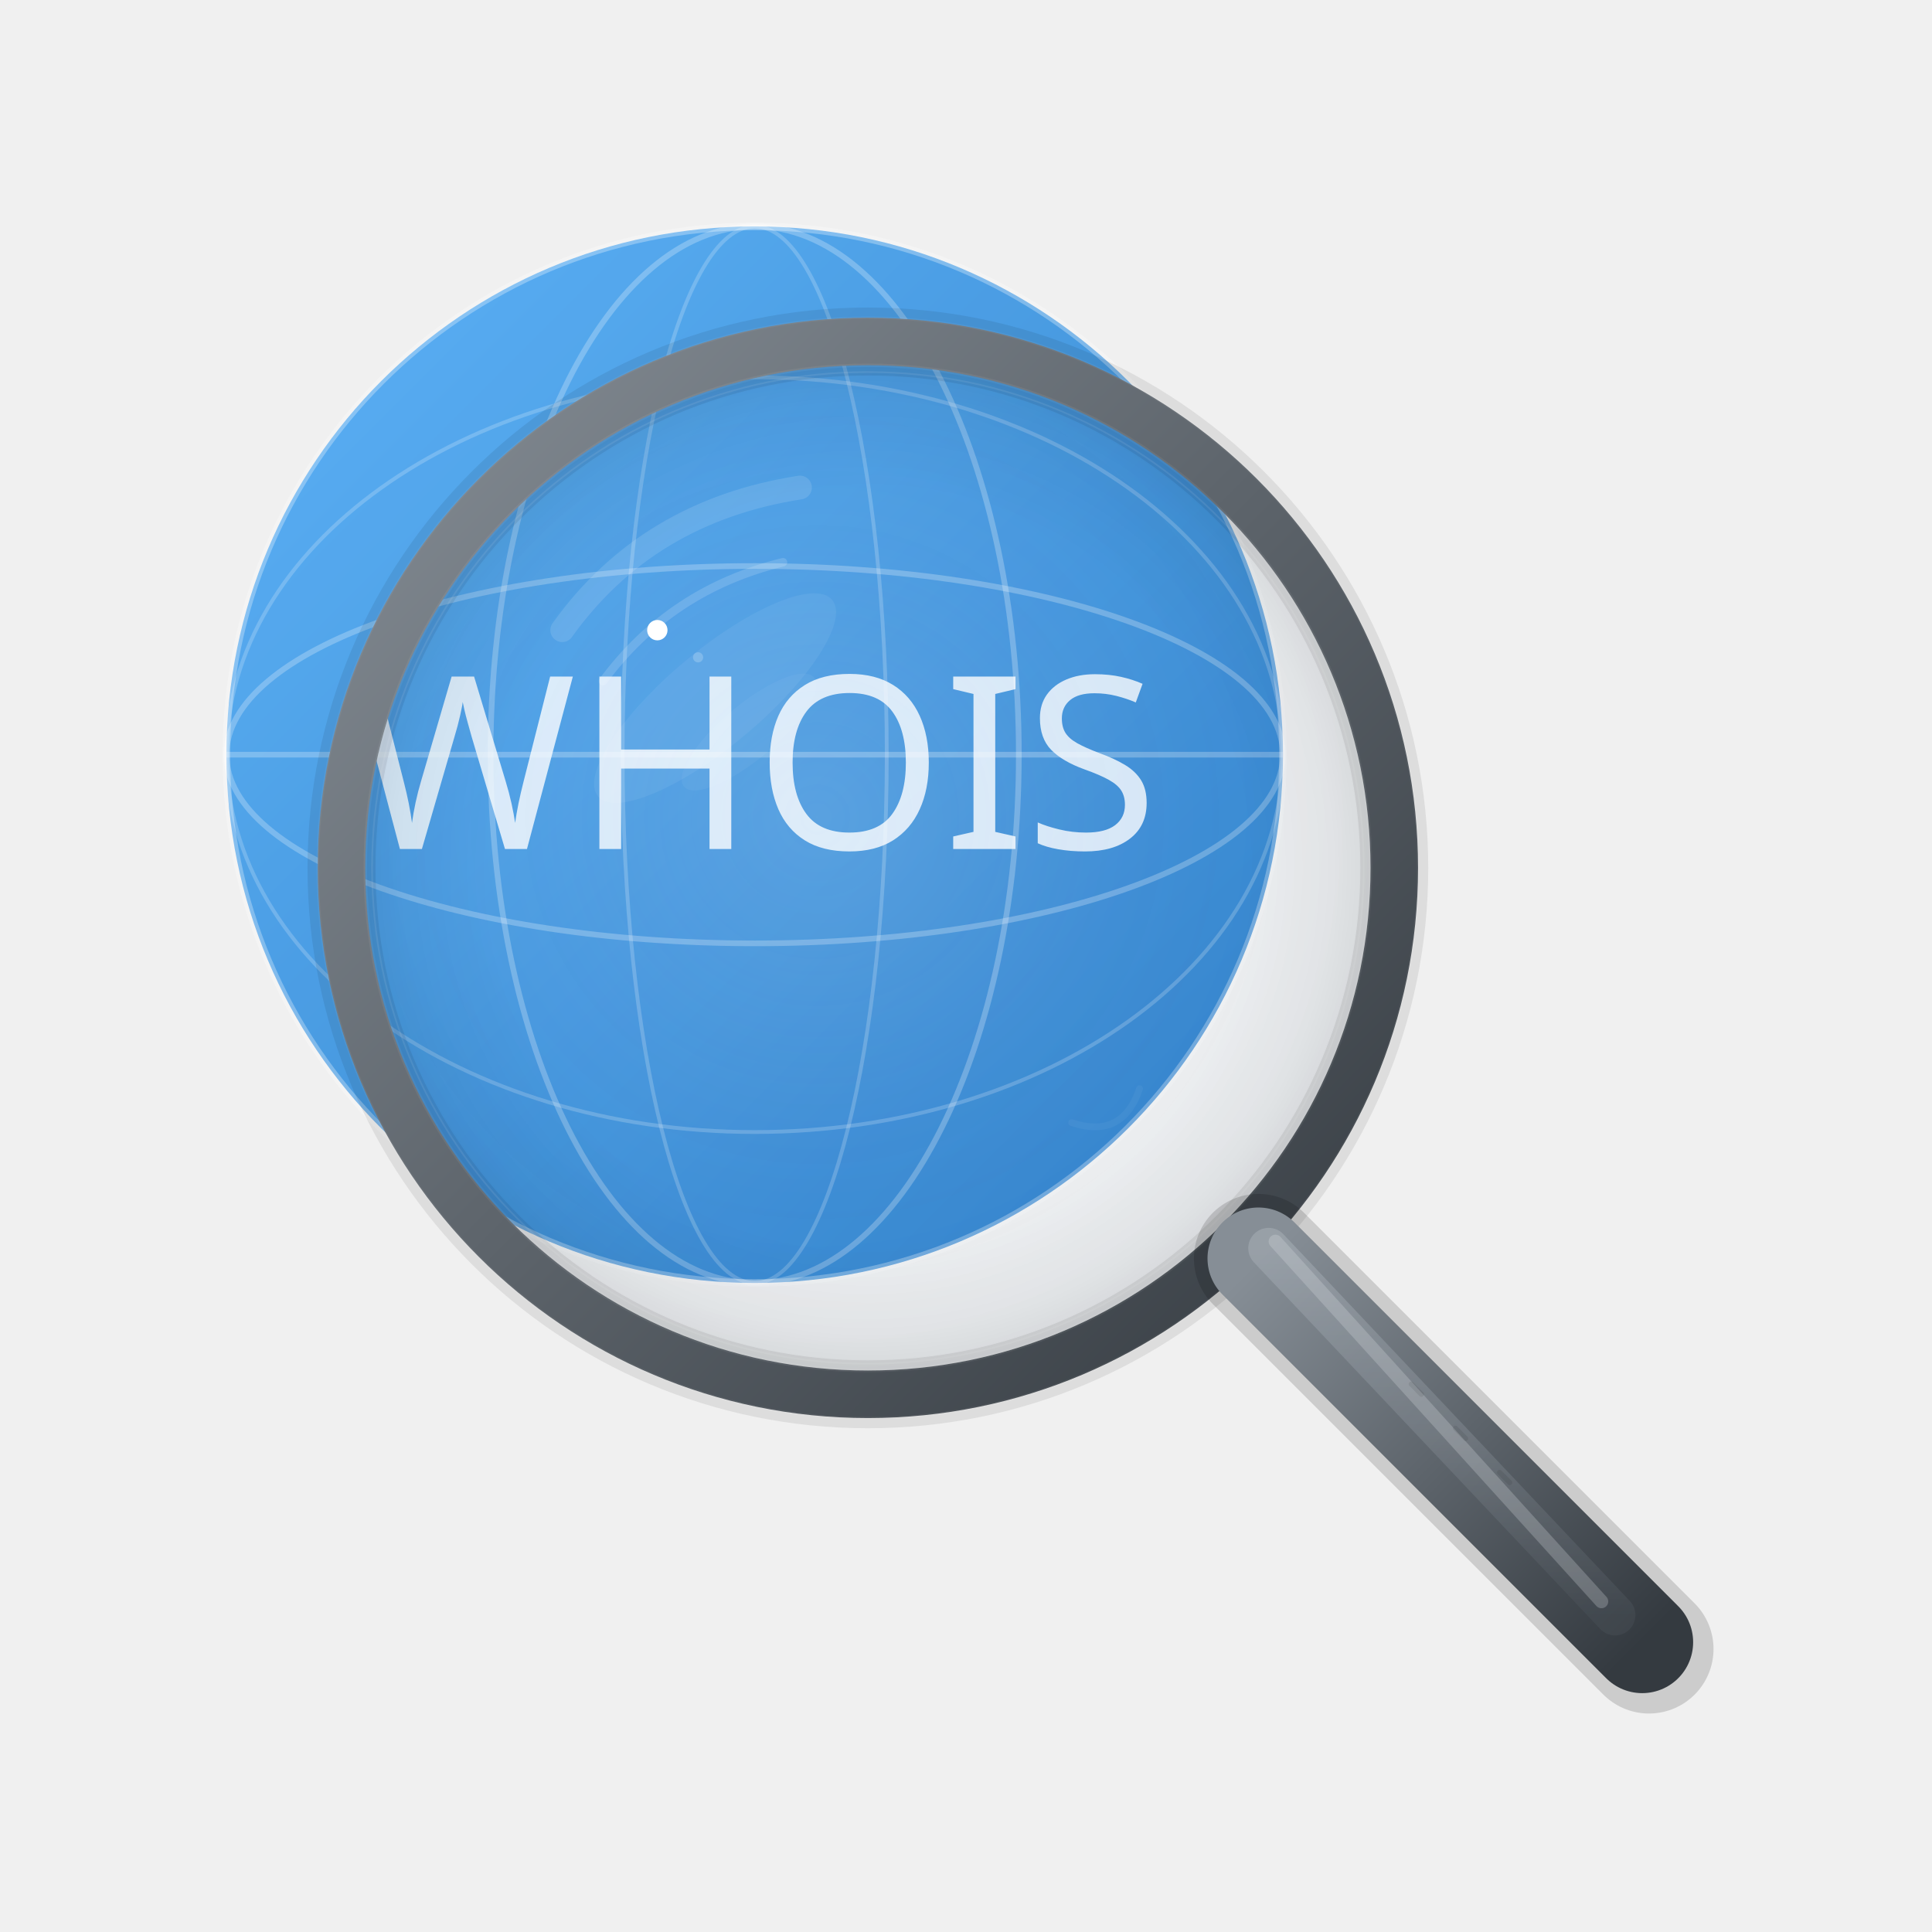
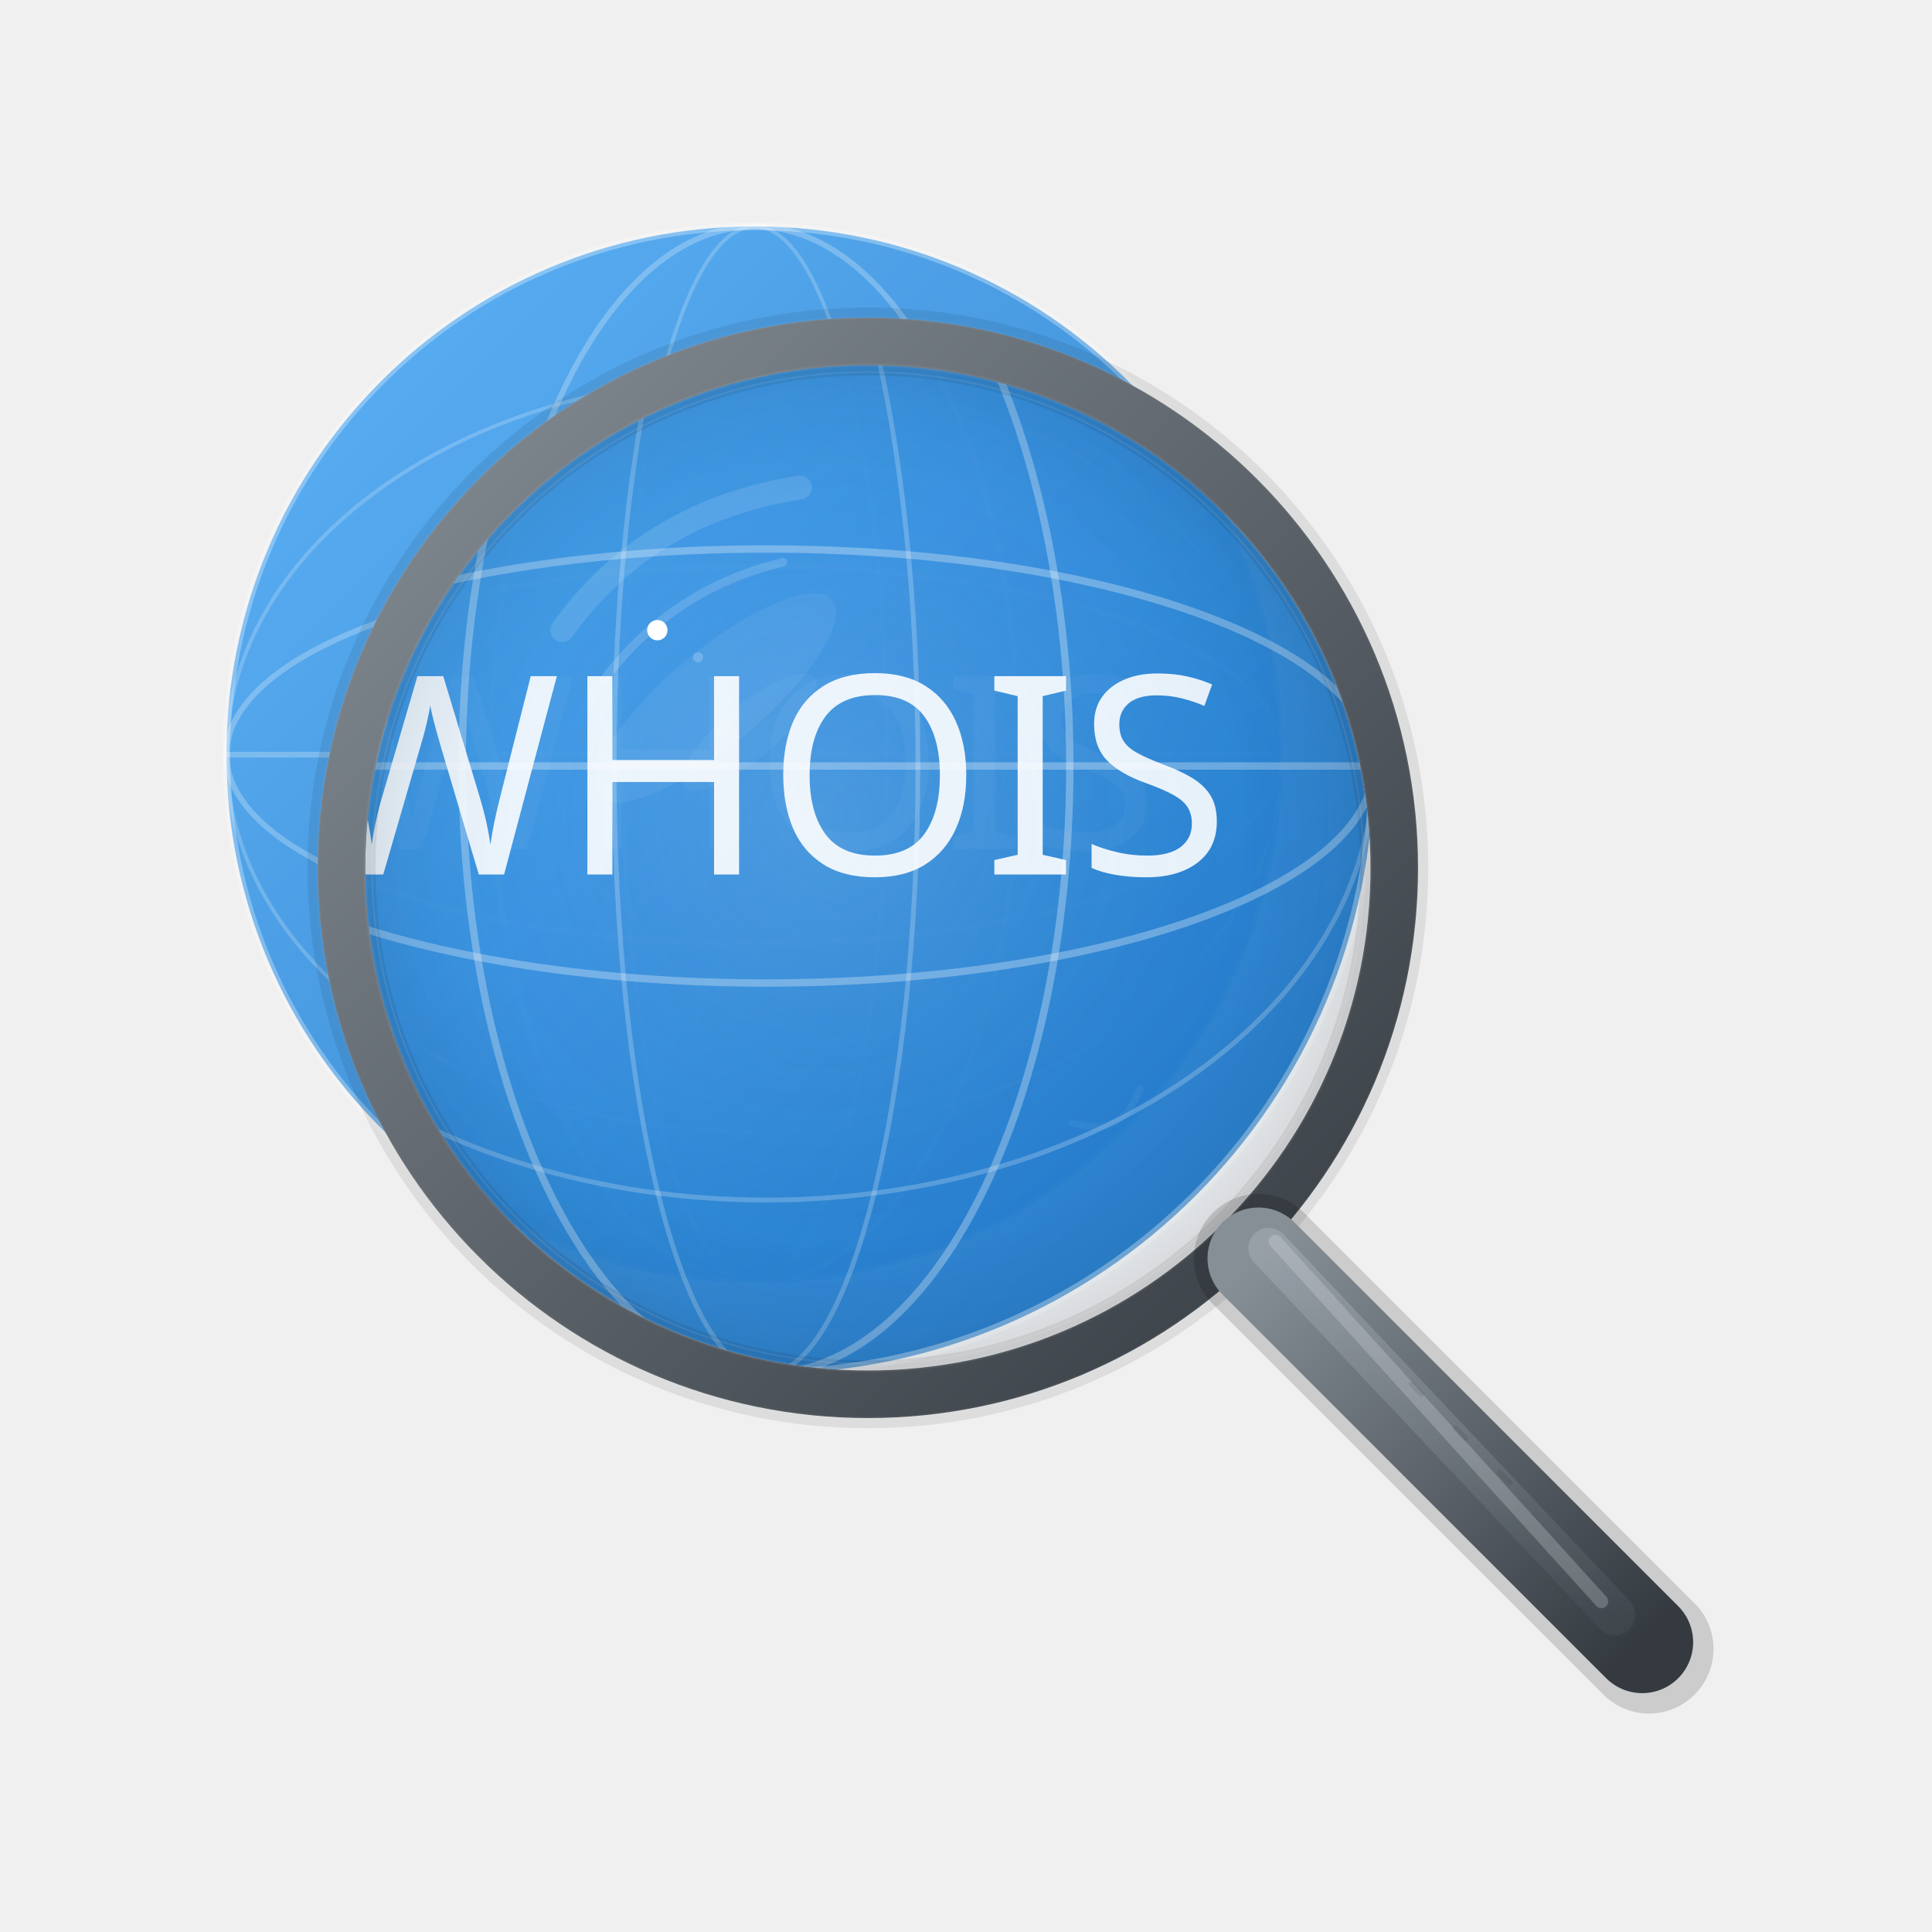
<svg xmlns="http://www.w3.org/2000/svg" viewBox="0 0 512 512" width="100%" height="100%" preserveAspectRatio="xMidYMid meet">
  <defs>
    <linearGradient id="globeGrad" x1="0%" y1="0%" x2="100%" y2="100%">
      <stop offset="0%" style="stop-color:#4dabf7;stop-opacity:1" />
      <stop offset="100%" style="stop-color:#1971c2;stop-opacity:1" />
    </linearGradient>
    <linearGradient id="handleGrad" x1="0%" y1="0%" x2="100%" y2="100%">
      <stop offset="0%" style="stop-color:#868e96" />
      <stop offset="100%" style="stop-color:#343a40" />
    </linearGradient>
    <linearGradient id="handleHL" x1="0%" y1="0%" x2="0%" y2="100%">
      <stop offset="0%" style="stop-color:#adb5bd" />
      <stop offset="50%" style="stop-color:#868e96" />
      <stop offset="100%" style="stop-color:#495057" />
    </linearGradient>
    <radialGradient id="glassBase" cx="45%" cy="45%" r="55%">
      <stop offset="0%" style="stop-color:#ffffff;stop-opacity:0.12" />
      <stop offset="50%" style="stop-color:#dbe4ff;stop-opacity:0.05" />
      <stop offset="100%" style="stop-color:#1971c2;stop-opacity:0.03" />
    </radialGradient>
    <radialGradient id="glassEdge" cx="50%" cy="50%" r="50%">
      <stop offset="75%" style="stop-color:transparent" />
      <stop offset="92%" style="stop-color:rgba(0,0,0,0.04)" />
      <stop offset="100%" style="stop-color:rgba(0,0,0,0.08)" />
    </radialGradient>
    <linearGradient id="reflGrad" x1="0%" y1="0%" x2="100%" y2="100%">
      <stop offset="0%" style="stop-color:#fff;stop-opacity:0" />
      <stop offset="25%" style="stop-color:#fff;stop-opacity:0.4" />
      <stop offset="75%" style="stop-color:#fff;stop-opacity:0.4" />
      <stop offset="100%" style="stop-color:#fff;stop-opacity:0" />
    </linearGradient>
    <style>
      /* Magnifying glass searching motion */
      @keyframes search {
        0%   { transform: translate(0, 0) rotate(0deg); }
        15%  { transform: translate(12px, -8px) rotate(0.8deg); }
        35%  { transform: translate(18px, 6px) rotate(-0.3deg); }
        55%  { transform: translate(2px, 14px) rotate(-0.6deg); }
        75%  { transform: translate(-10px, 4px) rotate(0.4deg); }
        90%  { transform: translate(-6px, -6px) rotate(0.2deg); }
        100% { transform: translate(0, 0) rotate(0deg); }
      }

      /* Reflection shimmer - light moving across glass */
      @keyframes shimmer {
        0%, 100% { opacity: 0.2; transform: translate(0, 0); }
        50% { opacity: 0.45; transform: translate(3px, -3px); }
      }

      /* Secondary reflection drift */
      @keyframes shimmer2 {
        0%, 100% { opacity: 0.06; }
        40% { opacity: 0.14; }
        70% { opacity: 0.04; }
      }

      /* Specular highlight twinkle */
      @keyframes twinkle {
        0%, 100% { opacity: 0.25; r: 3; }
        50% { opacity: 0.5; r: 4; }
      }

      /* Edge glow */
      @keyframes edgePulse {
        0%, 100% { opacity: 0.6; }
        50% { opacity: 1; }
      }

      .mag-group {
        animation: search 4.5s cubic-bezier(0.45, 0.05, 0.55, 0.95) infinite;
        transform-origin: 230px 230px;
      }
+       /* Reverse of search — keeps magnified content stationary in world space */
+       @keyframes searchReverse {
+         0%   { transform: translate(0, 0) rotate(0deg); }
+         15%  { transform: translate(-12px, 8px) rotate(-0.8deg); }
+         35%  { transform: translate(-18px, -6px) rotate(0.3deg); }
+         55%  { transform: translate(-2px, -14px) rotate(0.6deg); }
+         75%  { transform: translate(10px, -4px) rotate(-0.4deg); }
+         90%  { transform: translate(6px, 6px) rotate(-0.2deg); }
+         100% { transform: translate(0, 0) rotate(0deg); }
+       }
+       .mag-rev {
+         animation: searchReverse 4.5s cubic-bezier(0.45, 0.05, 0.55, 0.95) infinite;
+         transform-origin: 230px 230px;
+       }
      .refl-main { animation: shimmer 3.5s ease-in-out infinite; }
      .refl-sec { animation: shimmer2 4s ease-in-out infinite; }
      .spec-dot { animation: twinkle 2.5s ease-in-out infinite; }
      .edge-hl { animation: edgePulse 3s ease-in-out infinite; }
    </style>
  </defs>
  <circle cx="200" cy="200" r="140" fill="url(#globeGrad)" opacity="0.9" />
  <ellipse cx="200" cy="200" rx="140" ry="140" fill="none" stroke="#fff" stroke-width="2" opacity="0.3" />
  <ellipse cx="200" cy="200" rx="70" ry="140" fill="none" stroke="#fff" stroke-width="1.5" opacity="0.25" />
  <ellipse cx="200" cy="200" rx="35" ry="140" fill="none" stroke="#fff" stroke-width="1" opacity="0.2" />
  <ellipse cx="200" cy="200" rx="140" ry="50" fill="none" stroke="#fff" stroke-width="1.5" opacity="0.25" />
  <ellipse cx="200" cy="200" rx="140" ry="100" fill="none" stroke="#fff" stroke-width="1" opacity="0.2" />
  <line x1="60" y1="200" x2="340" y2="200" stroke="#fff" stroke-width="1.5" opacity="0.25" />
  <text x="200" y="225" text-anchor="middle" fill="#fff" font-family="'Segoe UI', system-ui, sans-serif" font-size="64" font-weight="400" opacity="0.8">WHOIS</text>
  <g class="mag-group">
    <g transform="translate(23, 23) scale(0.9)">
+       <clipPath id="lensClip">
+         <circle cx="230" cy="230" r="148" />
+       </clipPath>
+       <g clip-path="url(#lensClip)">
+         <g class="mag-rev">
+           <g transform="translate(-55.6, -55.6) scale(1.278)">
+             <circle cx="200" cy="200" r="140" fill="url(#globeGrad)" opacity="0.95" />
+             <ellipse cx="200" cy="200" rx="140" ry="140" fill="none" stroke="#fff" stroke-width="2.2" opacity="0.35" />
+             <ellipse cx="200" cy="200" rx="70" ry="140" fill="none" stroke="#fff" stroke-width="1.7" opacity="0.3" />
+             <ellipse cx="200" cy="200" rx="35" ry="140" fill="none" stroke="#fff" stroke-width="1.1" opacity="0.22" />
+             <ellipse cx="200" cy="200" rx="140" ry="50" fill="none" stroke="#fff" stroke-width="1.7" opacity="0.3" />
+             <ellipse cx="200" cy="200" rx="140" ry="100" fill="none" stroke="#fff" stroke-width="1.1" opacity="0.22" />
+             <line x1="60" y1="200" x2="340" y2="200" stroke="#fff" stroke-width="1.7" opacity="0.3" />
+             <text x="200" y="225" text-anchor="middle" fill="#fff" font-family="'Segoe UI', system-ui, sans-serif" font-size="64" font-weight="500" opacity="0.9">WHOIS</text>
+           </g>
+         </g>
+       </g>
      <circle cx="230" cy="230" r="155" fill="none" stroke="rgba(0,0,0,0.08)" stroke-width="20" />
      <circle cx="230" cy="230" r="155" fill="none" stroke="url(#handleGrad)" stroke-width="14" />
      <circle cx="230" cy="230" r="148" fill="none" stroke="rgba(255,255,255,0.06)" stroke-width="1" />
      <circle cx="230" cy="230" r="162" fill="none" stroke="rgba(255,255,255,0.05)" stroke-width="0.7" />
      <circle cx="230" cy="230" r="148" fill="url(#glassBase)" />
      <circle cx="230" cy="230" r="148" fill="url(#glassEdge)" />
      <path d="M 140 160 Q 165 125, 210 118" fill="none" stroke="url(#reflGrad)" stroke-width="7" stroke-linecap="round" class="refl-main" opacity="0.3" />
      <path d="M 152 175 Q 172 148, 205 140" fill="none" stroke="#fff" stroke-width="2.5" stroke-linecap="round" class="refl-main" opacity="0.15" />
      <ellipse cx="185" cy="180" rx="45" ry="14" fill="#fff" opacity="0.06" transform="rotate(-40 185 180)" class="refl-sec" />
      <ellipse cx="195" cy="190" rx="25" ry="8" fill="#fff" opacity="0.04" transform="rotate(-40 195 190)" class="refl-sec" />
      <circle cx="168" cy="160" r="3" fill="#fff" class="spec-dot" />
      <circle cx="180" cy="168" r="1.5" fill="#fff" opacity="0.2" class="spec-dot" />
      <path d="M 290 305 Q 305 310, 310 295" fill="none" stroke="#fff" stroke-width="2" stroke-linecap="round" opacity="0.04" />
      <circle cx="230" cy="230" r="146" fill="none" stroke="#fff" stroke-width="0.5" opacity="0.08" class="edge-hl" />
      <line x1="345" y1="345" x2="460" y2="460" stroke="rgba(0,0,0,0.15)" stroke-width="38" stroke-linecap="round" />
      <line x1="345" y1="345" x2="458" y2="458" stroke="url(#handleGrad)" stroke-width="30" stroke-linecap="round" />
      <line x1="348" y1="342" x2="450" y2="450" stroke="url(#handleHL)" stroke-width="12" stroke-linecap="round" opacity="0.45" />
      <line x1="350" y1="340" x2="446" y2="446" stroke="#dee2e6" stroke-width="4" stroke-linecap="round" opacity="0.25" />
      <line x1="390" y1="382" x2="393" y2="385" stroke="rgba(0,0,0,0.08)" stroke-width="1.5" stroke-linecap="round" />
      <line x1="403" y1="395" x2="406" y2="398" stroke="rgba(0,0,0,0.08)" stroke-width="1.5" stroke-linecap="round" />
      <line x1="416" y1="408" x2="419" y2="411" stroke="rgba(0,0,0,0.08)" stroke-width="1.5" stroke-linecap="round" />
    </g>
  </g>
</svg>
